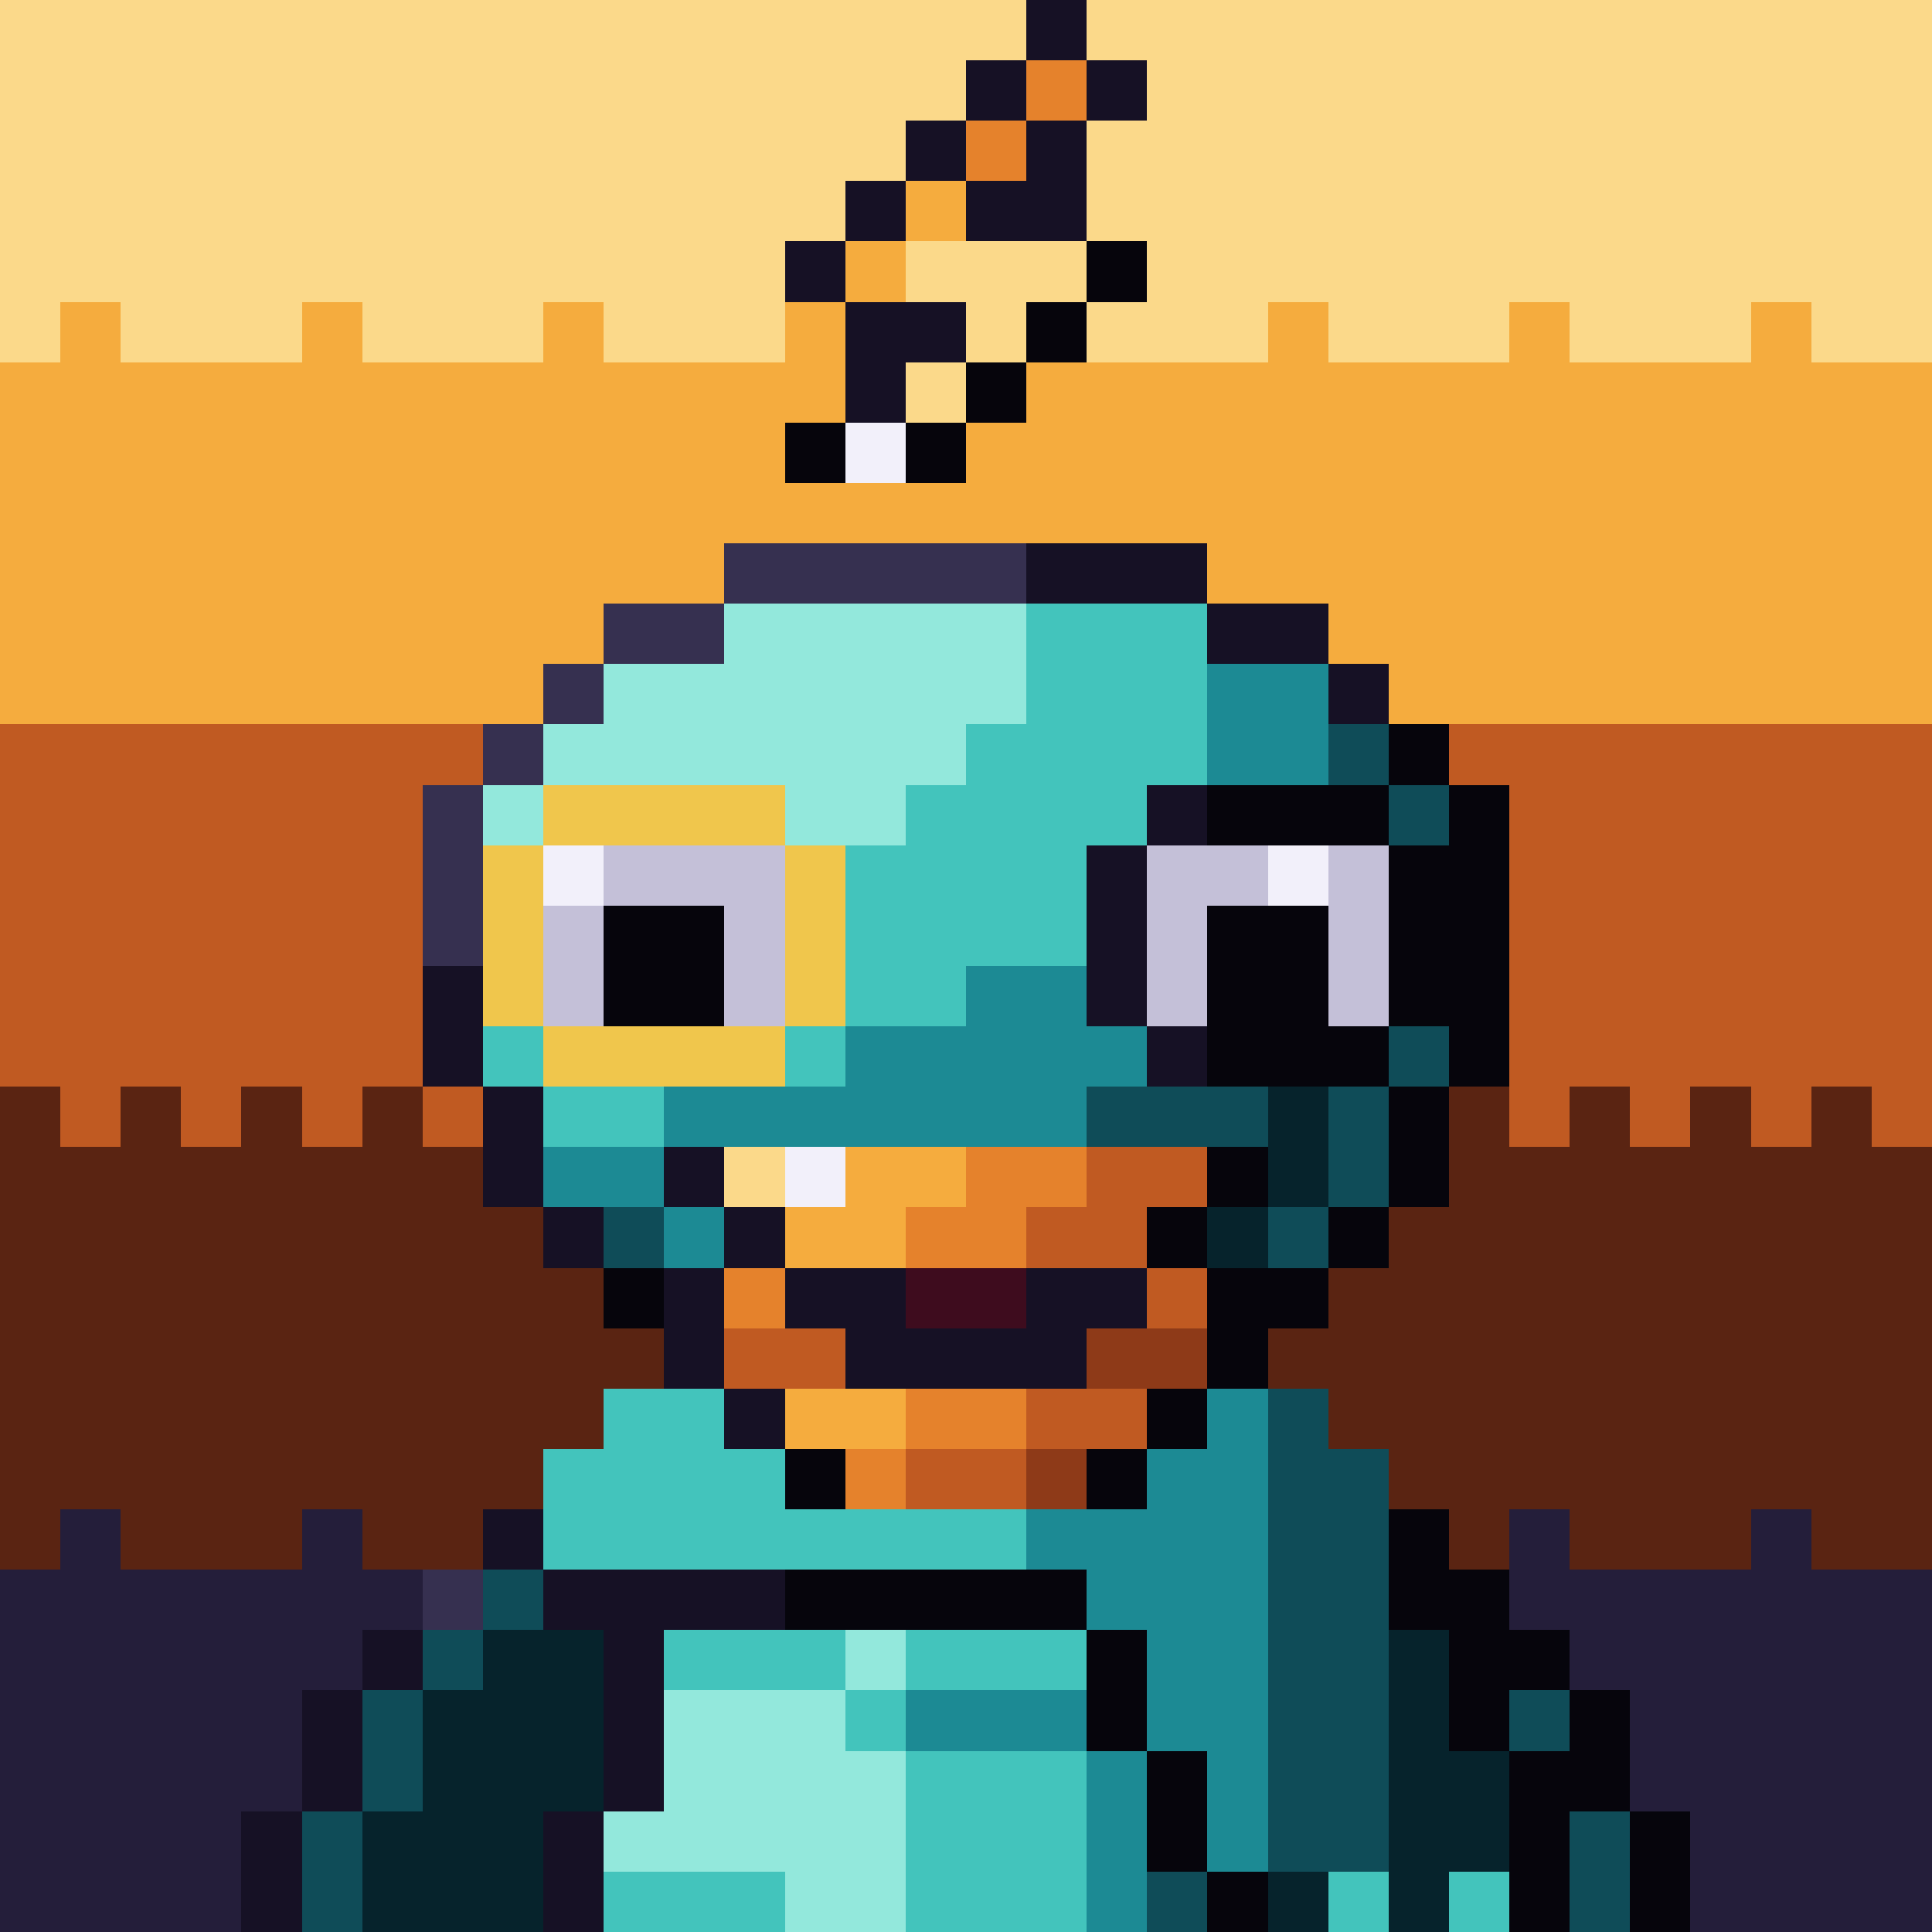
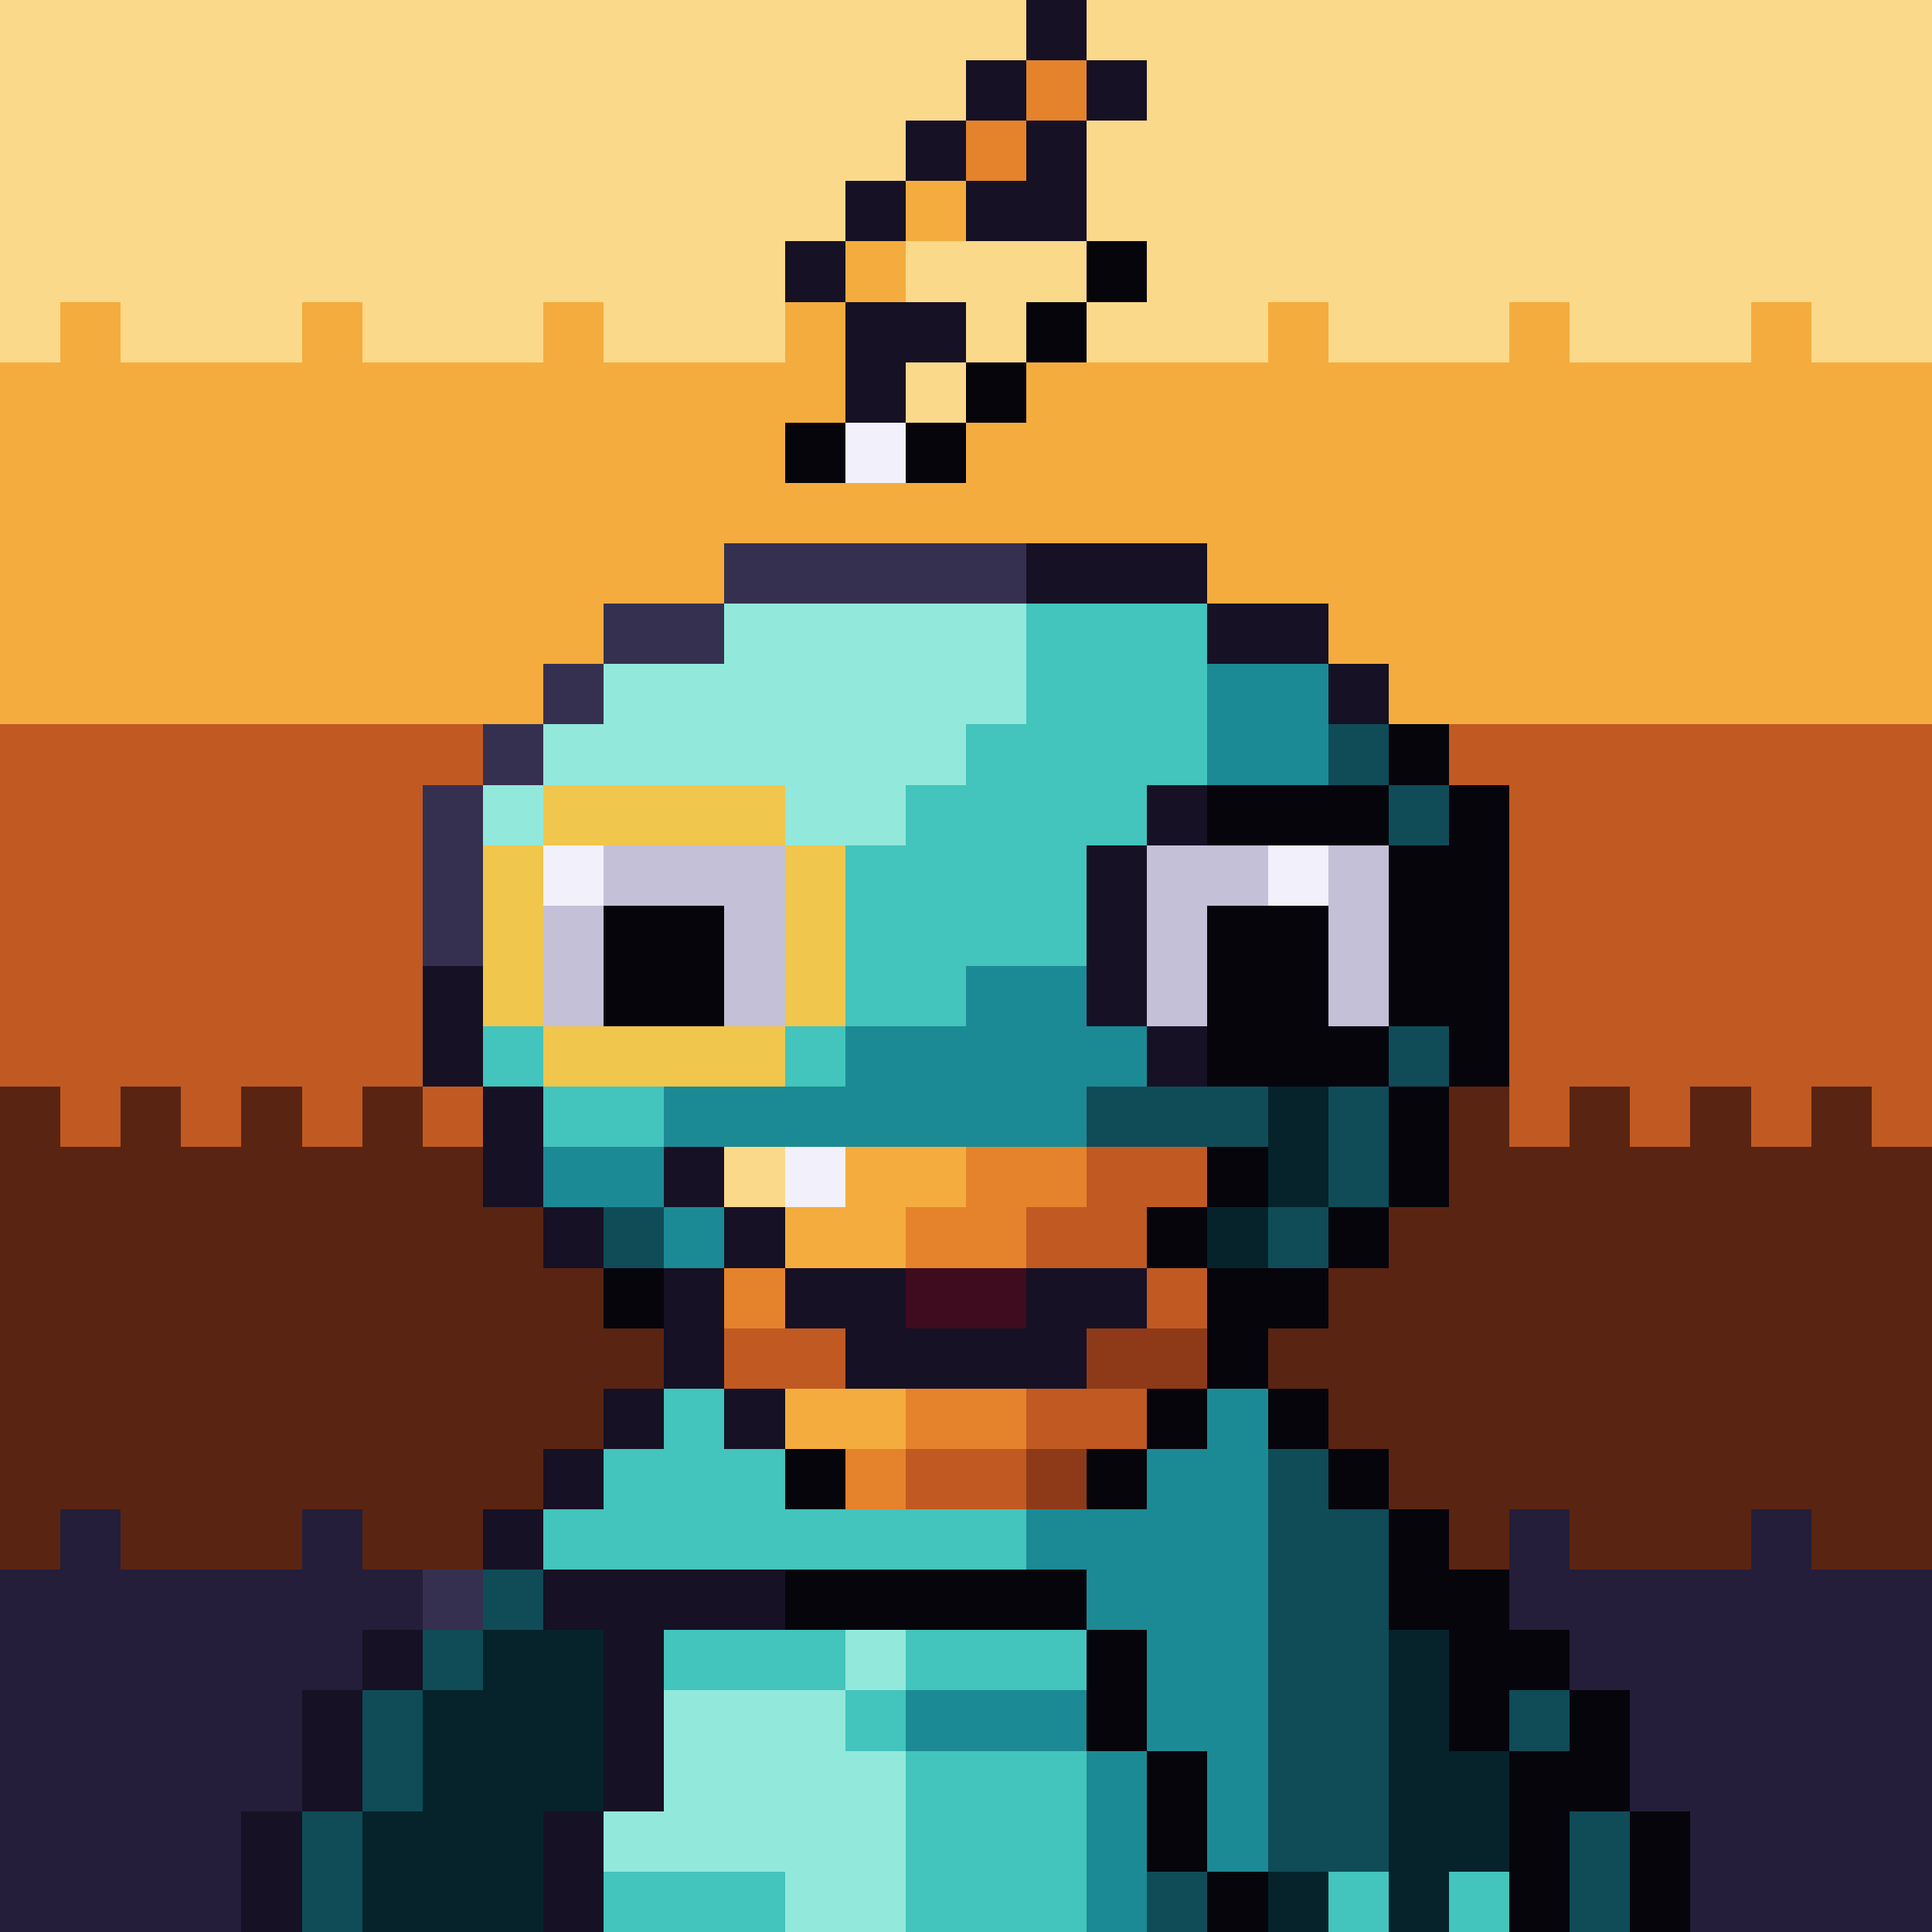
<svg xmlns="http://www.w3.org/2000/svg" width="512" height="512" viewBox="0 0 32 32" shape-rendering="crispEdges">
  <rect x="0" y="0" width="17" height="1" fill="#FBD98A" />
  <rect x="17" y="0" width="1" height="1" fill="#161125" />
  <rect x="18" y="0" width="14" height="1" fill="#FBD98A" />
  <rect x="0" y="1" width="16" height="1" fill="#FBD98A" />
  <rect x="16" y="1" width="1" height="1" fill="#161125" />
  <rect x="17" y="1" width="1" height="1" fill="#E5822C" />
  <rect x="18" y="1" width="1" height="1" fill="#161125" />
  <rect x="19" y="1" width="13" height="1" fill="#FBD98A" />
  <rect x="0" y="2" width="15" height="1" fill="#FBD98A" />
  <rect x="15" y="2" width="1" height="1" fill="#161125" />
  <rect x="16" y="2" width="1" height="1" fill="#E5822C" />
  <rect x="17" y="2" width="1" height="1" fill="#161125" />
  <rect x="18" y="2" width="14" height="1" fill="#FBD98A" />
  <rect x="0" y="3" width="14" height="1" fill="#FBD98A" />
  <rect x="14" y="3" width="1" height="1" fill="#161125" />
  <rect x="15" y="3" width="1" height="1" fill="#F5AC3E" />
  <rect x="16" y="3" width="2" height="1" fill="#161125" />
  <rect x="18" y="3" width="14" height="1" fill="#FBD98A" />
  <rect x="0" y="4" width="13" height="1" fill="#FBD98A" />
  <rect x="13" y="4" width="1" height="1" fill="#161125" />
  <rect x="14" y="4" width="1" height="1" fill="#F5AC3E" />
  <rect x="15" y="4" width="3" height="1" fill="#FBD98A" />
  <rect x="18" y="4" width="1" height="1" fill="#06050C" />
  <rect x="19" y="4" width="13" height="1" fill="#FBD98A" />
  <rect x="0" y="5" width="1" height="1" fill="#FBD98A" />
  <rect x="1" y="5" width="1" height="1" fill="#F5AC3E" />
  <rect x="2" y="5" width="3" height="1" fill="#FBD98A" />
  <rect x="5" y="5" width="1" height="1" fill="#F5AC3E" />
  <rect x="6" y="5" width="3" height="1" fill="#FBD98A" />
  <rect x="9" y="5" width="1" height="1" fill="#F5AC3E" />
  <rect x="10" y="5" width="3" height="1" fill="#FBD98A" />
  <rect x="13" y="5" width="1" height="1" fill="#F5AC3E" />
  <rect x="14" y="5" width="2" height="1" fill="#161125" />
  <rect x="16" y="5" width="1" height="1" fill="#FBD98A" />
  <rect x="17" y="5" width="1" height="1" fill="#06050C" />
  <rect x="18" y="5" width="3" height="1" fill="#FBD98A" />
  <rect x="21" y="5" width="1" height="1" fill="#F5AC3E" />
  <rect x="22" y="5" width="3" height="1" fill="#FBD98A" />
  <rect x="25" y="5" width="1" height="1" fill="#F5AC3E" />
  <rect x="26" y="5" width="3" height="1" fill="#FBD98A" />
  <rect x="29" y="5" width="1" height="1" fill="#F5AC3E" />
  <rect x="30" y="5" width="2" height="1" fill="#FBD98A" />
  <rect x="0" y="6" width="14" height="1" fill="#F5AC3E" />
  <rect x="14" y="6" width="1" height="1" fill="#161125" />
  <rect x="15" y="6" width="1" height="1" fill="#FBD98A" />
  <rect x="16" y="6" width="1" height="1" fill="#06050C" />
  <rect x="17" y="6" width="15" height="1" fill="#F5AC3E" />
  <rect x="0" y="7" width="13" height="1" fill="#F5AC3E" />
  <rect x="13" y="7" width="1" height="1" fill="#06050C" />
  <rect x="14" y="7" width="1" height="1" fill="#F2F0FA" />
  <rect x="15" y="7" width="1" height="1" fill="#06050C" />
  <rect x="16" y="7" width="16" height="1" fill="#F5AC3E" />
  <rect x="0" y="8" width="32" height="1" fill="#F5AC3E" />
  <rect x="0" y="9" width="12" height="1" fill="#F5AC3E" />
  <rect x="12" y="9" width="5" height="1" fill="#363050" />
  <rect x="17" y="9" width="3" height="1" fill="#161125" />
  <rect x="20" y="9" width="12" height="1" fill="#F5AC3E" />
  <rect x="0" y="10" width="10" height="1" fill="#F5AC3E" />
  <rect x="10" y="10" width="2" height="1" fill="#363050" />
  <rect x="12" y="10" width="5" height="1" fill="#93E8DC" />
  <rect x="17" y="10" width="3" height="1" fill="#43C4BC" />
  <rect x="20" y="10" width="2" height="1" fill="#161125" />
  <rect x="22" y="10" width="10" height="1" fill="#F5AC3E" />
  <rect x="0" y="11" width="9" height="1" fill="#F5AC3E" />
  <rect x="9" y="11" width="1" height="1" fill="#363050" />
  <rect x="10" y="11" width="7" height="1" fill="#93E8DC" />
  <rect x="17" y="11" width="3" height="1" fill="#43C4BC" />
  <rect x="20" y="11" width="2" height="1" fill="#1C8A94" />
  <rect x="22" y="11" width="1" height="1" fill="#161125" />
  <rect x="23" y="11" width="9" height="1" fill="#F5AC3E" />
  <rect x="0" y="12" width="8" height="1" fill="#C05A22" />
  <rect x="8" y="12" width="1" height="1" fill="#363050" />
  <rect x="9" y="12" width="7" height="1" fill="#93E8DC" />
  <rect x="16" y="12" width="4" height="1" fill="#43C4BC" />
  <rect x="20" y="12" width="2" height="1" fill="#1C8A94" />
  <rect x="22" y="12" width="1" height="1" fill="#0F4C58" />
  <rect x="23" y="12" width="1" height="1" fill="#06050C" />
  <rect x="24" y="12" width="8" height="1" fill="#C05A22" />
  <rect x="0" y="13" width="7" height="1" fill="#C05A22" />
  <rect x="7" y="13" width="1" height="1" fill="#363050" />
  <rect x="8" y="13" width="1" height="1" fill="#93E8DC" />
  <rect x="9" y="13" width="4" height="1" fill="#F0C64C" />
  <rect x="13" y="13" width="2" height="1" fill="#93E8DC" />
  <rect x="15" y="13" width="4" height="1" fill="#43C4BC" />
  <rect x="19" y="13" width="1" height="1" fill="#161125" />
  <rect x="20" y="13" width="3" height="1" fill="#06050C" />
  <rect x="23" y="13" width="1" height="1" fill="#0F4C58" />
  <rect x="24" y="13" width="1" height="1" fill="#06050C" />
  <rect x="25" y="13" width="7" height="1" fill="#C05A22" />
  <rect x="0" y="14" width="7" height="1" fill="#C05A22" />
  <rect x="7" y="14" width="1" height="1" fill="#363050" />
  <rect x="8" y="14" width="1" height="1" fill="#F0C64C" />
  <rect x="9" y="14" width="1" height="1" fill="#F2F0FA" />
  <rect x="10" y="14" width="3" height="1" fill="#C4C0D8" />
  <rect x="13" y="14" width="1" height="1" fill="#F0C64C" />
  <rect x="14" y="14" width="4" height="1" fill="#43C4BC" />
  <rect x="18" y="14" width="1" height="1" fill="#161125" />
  <rect x="19" y="14" width="2" height="1" fill="#C4C0D8" />
  <rect x="21" y="14" width="1" height="1" fill="#F2F0FA" />
  <rect x="22" y="14" width="1" height="1" fill="#C4C0D8" />
  <rect x="23" y="14" width="2" height="1" fill="#06050C" />
  <rect x="25" y="14" width="7" height="1" fill="#C05A22" />
  <rect x="0" y="15" width="7" height="1" fill="#C05A22" />
  <rect x="7" y="15" width="1" height="1" fill="#363050" />
  <rect x="8" y="15" width="1" height="1" fill="#F0C64C" />
  <rect x="9" y="15" width="1" height="1" fill="#C4C0D8" />
  <rect x="10" y="15" width="2" height="1" fill="#06050C" />
  <rect x="12" y="15" width="1" height="1" fill="#C4C0D8" />
  <rect x="13" y="15" width="1" height="1" fill="#F0C64C" />
  <rect x="14" y="15" width="4" height="1" fill="#43C4BC" />
  <rect x="18" y="15" width="1" height="1" fill="#161125" />
  <rect x="19" y="15" width="1" height="1" fill="#C4C0D8" />
  <rect x="20" y="15" width="2" height="1" fill="#06050C" />
  <rect x="22" y="15" width="1" height="1" fill="#C4C0D8" />
  <rect x="23" y="15" width="2" height="1" fill="#06050C" />
  <rect x="25" y="15" width="7" height="1" fill="#C05A22" />
  <rect x="0" y="16" width="7" height="1" fill="#C05A22" />
  <rect x="7" y="16" width="1" height="1" fill="#161125" />
  <rect x="8" y="16" width="1" height="1" fill="#F0C64C" />
  <rect x="9" y="16" width="1" height="1" fill="#C4C0D8" />
  <rect x="10" y="16" width="2" height="1" fill="#06050C" />
  <rect x="12" y="16" width="1" height="1" fill="#C4C0D8" />
  <rect x="13" y="16" width="1" height="1" fill="#F0C64C" />
  <rect x="14" y="16" width="2" height="1" fill="#43C4BC" />
  <rect x="16" y="16" width="2" height="1" fill="#1C8A94" />
  <rect x="18" y="16" width="1" height="1" fill="#161125" />
  <rect x="19" y="16" width="1" height="1" fill="#C4C0D8" />
  <rect x="20" y="16" width="2" height="1" fill="#06050C" />
  <rect x="22" y="16" width="1" height="1" fill="#C4C0D8" />
  <rect x="23" y="16" width="2" height="1" fill="#06050C" />
  <rect x="25" y="16" width="7" height="1" fill="#C05A22" />
  <rect x="0" y="17" width="7" height="1" fill="#C05A22" />
  <rect x="7" y="17" width="1" height="1" fill="#161125" />
  <rect x="8" y="17" width="1" height="1" fill="#43C4BC" />
  <rect x="9" y="17" width="4" height="1" fill="#F0C64C" />
  <rect x="13" y="17" width="1" height="1" fill="#43C4BC" />
  <rect x="14" y="17" width="5" height="1" fill="#1C8A94" />
  <rect x="19" y="17" width="1" height="1" fill="#161125" />
  <rect x="20" y="17" width="3" height="1" fill="#06050C" />
  <rect x="23" y="17" width="1" height="1" fill="#0F4C58" />
  <rect x="24" y="17" width="1" height="1" fill="#06050C" />
  <rect x="25" y="17" width="7" height="1" fill="#C05A22" />
  <rect x="0" y="18" width="1" height="1" fill="#5A2412" />
  <rect x="1" y="18" width="1" height="1" fill="#C05A22" />
  <rect x="2" y="18" width="1" height="1" fill="#5A2412" />
  <rect x="3" y="18" width="1" height="1" fill="#C05A22" />
  <rect x="4" y="18" width="1" height="1" fill="#5A2412" />
  <rect x="5" y="18" width="1" height="1" fill="#C05A22" />
  <rect x="6" y="18" width="1" height="1" fill="#5A2412" />
  <rect x="7" y="18" width="1" height="1" fill="#C05A22" />
  <rect x="8" y="18" width="1" height="1" fill="#161125" />
  <rect x="9" y="18" width="2" height="1" fill="#43C4BC" />
  <rect x="11" y="18" width="7" height="1" fill="#1C8A94" />
  <rect x="18" y="18" width="3" height="1" fill="#0F4C58" />
  <rect x="21" y="18" width="1" height="1" fill="#06232C" />
  <rect x="22" y="18" width="1" height="1" fill="#0F4C58" />
  <rect x="23" y="18" width="1" height="1" fill="#06050C" />
  <rect x="24" y="18" width="1" height="1" fill="#5A2412" />
  <rect x="25" y="18" width="1" height="1" fill="#C05A22" />
  <rect x="26" y="18" width="1" height="1" fill="#5A2412" />
  <rect x="27" y="18" width="1" height="1" fill="#C05A22" />
  <rect x="28" y="18" width="1" height="1" fill="#5A2412" />
  <rect x="29" y="18" width="1" height="1" fill="#C05A22" />
  <rect x="30" y="18" width="1" height="1" fill="#5A2412" />
  <rect x="31" y="18" width="1" height="1" fill="#C05A22" />
  <rect x="0" y="19" width="8" height="1" fill="#5A2412" />
  <rect x="8" y="19" width="1" height="1" fill="#161125" />
  <rect x="9" y="19" width="2" height="1" fill="#1C8A94" />
  <rect x="11" y="19" width="1" height="1" fill="#161125" />
  <rect x="12" y="19" width="1" height="1" fill="#FBD98A" />
  <rect x="13" y="19" width="1" height="1" fill="#F2F0FA" />
  <rect x="14" y="19" width="2" height="1" fill="#F5AC3E" />
  <rect x="16" y="19" width="2" height="1" fill="#E5822C" />
  <rect x="18" y="19" width="2" height="1" fill="#C05A22" />
  <rect x="20" y="19" width="1" height="1" fill="#06050C" />
  <rect x="21" y="19" width="1" height="1" fill="#06232C" />
  <rect x="22" y="19" width="1" height="1" fill="#0F4C58" />
  <rect x="23" y="19" width="1" height="1" fill="#06050C" />
  <rect x="24" y="19" width="8" height="1" fill="#5A2412" />
  <rect x="0" y="20" width="9" height="1" fill="#5A2412" />
  <rect x="9" y="20" width="1" height="1" fill="#161125" />
  <rect x="10" y="20" width="1" height="1" fill="#0F4C58" />
  <rect x="11" y="20" width="1" height="1" fill="#1C8A94" />
  <rect x="12" y="20" width="1" height="1" fill="#161125" />
  <rect x="13" y="20" width="2" height="1" fill="#F5AC3E" />
  <rect x="15" y="20" width="2" height="1" fill="#E5822C" />
  <rect x="17" y="20" width="2" height="1" fill="#C05A22" />
  <rect x="19" y="20" width="1" height="1" fill="#06050C" />
  <rect x="20" y="20" width="1" height="1" fill="#06232C" />
  <rect x="21" y="20" width="1" height="1" fill="#0F4C58" />
  <rect x="22" y="20" width="1" height="1" fill="#06050C" />
  <rect x="23" y="20" width="9" height="1" fill="#5A2412" />
  <rect x="0" y="21" width="10" height="1" fill="#5A2412" />
  <rect x="10" y="21" width="1" height="1" fill="#06050C" />
  <rect x="11" y="21" width="1" height="1" fill="#161125" />
  <rect x="12" y="21" width="1" height="1" fill="#E5822C" />
  <rect x="13" y="21" width="2" height="1" fill="#161125" />
  <rect x="15" y="21" width="2" height="1" fill="#3E0C1E" />
  <rect x="17" y="21" width="2" height="1" fill="#161125" />
  <rect x="19" y="21" width="1" height="1" fill="#C05A22" />
  <rect x="20" y="21" width="2" height="1" fill="#06050C" />
  <rect x="22" y="21" width="10" height="1" fill="#5A2412" />
  <rect x="0" y="22" width="11" height="1" fill="#5A2412" />
  <rect x="11" y="22" width="1" height="1" fill="#161125" />
  <rect x="12" y="22" width="2" height="1" fill="#C05A22" />
  <rect x="14" y="22" width="4" height="1" fill="#161125" />
  <rect x="18" y="22" width="2" height="1" fill="#8E3A18" />
  <rect x="20" y="22" width="1" height="1" fill="#06050C" />
  <rect x="21" y="22" width="11" height="1" fill="#5A2412" />
  <rect x="0" y="23" width="10" height="1" fill="#5A2412" />
-   <rect x="10" y="23" width="2" height="1" fill="#43C4BC" />
+   <rect x="10" y="23" width="1" height="1" fill="#161125" />
+   <rect x="11" y="23" width="1" height="1" fill="#43C4BC" />
  <rect x="12" y="23" width="1" height="1" fill="#161125" />
  <rect x="13" y="23" width="2" height="1" fill="#F5AC3E" />
  <rect x="15" y="23" width="2" height="1" fill="#E5822C" />
  <rect x="17" y="23" width="2" height="1" fill="#C05A22" />
  <rect x="19" y="23" width="1" height="1" fill="#06050C" />
  <rect x="20" y="23" width="1" height="1" fill="#1C8A94" />
-   <rect x="21" y="23" width="1" height="1" fill="#0F4C58" />
+   <rect x="21" y="23" width="1" height="1" fill="#06050C" />
  <rect x="22" y="23" width="10" height="1" fill="#5A2412" />
  <rect x="0" y="24" width="9" height="1" fill="#5A2412" />
-   <rect x="9" y="24" width="4" height="1" fill="#43C4BC" />
+   <rect x="9" y="24" width="1" height="1" fill="#161125" />
+   <rect x="10" y="24" width="3" height="1" fill="#43C4BC" />
  <rect x="13" y="24" width="1" height="1" fill="#06050C" />
  <rect x="14" y="24" width="1" height="1" fill="#E5822C" />
  <rect x="15" y="24" width="2" height="1" fill="#C05A22" />
  <rect x="17" y="24" width="1" height="1" fill="#8E3A18" />
  <rect x="18" y="24" width="1" height="1" fill="#06050C" />
  <rect x="19" y="24" width="2" height="1" fill="#1C8A94" />
-   <rect x="21" y="24" width="2" height="1" fill="#0F4C58" />
+   <rect x="21" y="24" width="1" height="1" fill="#0F4C58" />
+   <rect x="22" y="24" width="1" height="1" fill="#06050C" />
  <rect x="23" y="24" width="9" height="1" fill="#5A2412" />
  <rect x="0" y="25" width="1" height="1" fill="#5A2412" />
  <rect x="1" y="25" width="1" height="1" fill="#241E3A" />
  <rect x="2" y="25" width="3" height="1" fill="#5A2412" />
  <rect x="5" y="25" width="1" height="1" fill="#241E3A" />
  <rect x="6" y="25" width="2" height="1" fill="#5A2412" />
  <rect x="8" y="25" width="1" height="1" fill="#161125" />
  <rect x="9" y="25" width="8" height="1" fill="#43C4BC" />
  <rect x="17" y="25" width="4" height="1" fill="#1C8A94" />
  <rect x="21" y="25" width="2" height="1" fill="#0F4C58" />
  <rect x="23" y="25" width="1" height="1" fill="#06050C" />
  <rect x="24" y="25" width="1" height="1" fill="#5A2412" />
  <rect x="25" y="25" width="1" height="1" fill="#241E3A" />
  <rect x="26" y="25" width="3" height="1" fill="#5A2412" />
  <rect x="29" y="25" width="1" height="1" fill="#241E3A" />
  <rect x="30" y="25" width="2" height="1" fill="#5A2412" />
  <rect x="0" y="26" width="7" height="1" fill="#241E3A" />
  <rect x="7" y="26" width="1" height="1" fill="#363050" />
  <rect x="8" y="26" width="1" height="1" fill="#0F4C58" />
  <rect x="9" y="26" width="4" height="1" fill="#161125" />
  <rect x="13" y="26" width="5" height="1" fill="#06050C" />
  <rect x="18" y="26" width="3" height="1" fill="#1C8A94" />
  <rect x="21" y="26" width="2" height="1" fill="#0F4C58" />
  <rect x="23" y="26" width="2" height="1" fill="#06050C" />
  <rect x="25" y="26" width="7" height="1" fill="#241E3A" />
  <rect x="0" y="27" width="6" height="1" fill="#241E3A" />
  <rect x="6" y="27" width="1" height="1" fill="#161125" />
  <rect x="7" y="27" width="1" height="1" fill="#0F4C58" />
  <rect x="8" y="27" width="2" height="1" fill="#06232C" />
  <rect x="10" y="27" width="1" height="1" fill="#161125" />
  <rect x="11" y="27" width="3" height="1" fill="#43C4BC" />
  <rect x="14" y="27" width="1" height="1" fill="#93E8DC" />
  <rect x="15" y="27" width="3" height="1" fill="#43C4BC" />
  <rect x="18" y="27" width="1" height="1" fill="#06050C" />
  <rect x="19" y="27" width="2" height="1" fill="#1C8A94" />
  <rect x="21" y="27" width="2" height="1" fill="#0F4C58" />
  <rect x="23" y="27" width="1" height="1" fill="#06232C" />
  <rect x="24" y="27" width="2" height="1" fill="#06050C" />
  <rect x="26" y="27" width="6" height="1" fill="#241E3A" />
  <rect x="0" y="28" width="5" height="1" fill="#241E3A" />
  <rect x="5" y="28" width="1" height="1" fill="#161125" />
  <rect x="6" y="28" width="1" height="1" fill="#0F4C58" />
  <rect x="7" y="28" width="3" height="1" fill="#06232C" />
  <rect x="10" y="28" width="1" height="1" fill="#161125" />
  <rect x="11" y="28" width="3" height="1" fill="#93E8DC" />
  <rect x="14" y="28" width="1" height="1" fill="#43C4BC" />
  <rect x="15" y="28" width="3" height="1" fill="#1C8A94" />
  <rect x="18" y="28" width="1" height="1" fill="#06050C" />
  <rect x="19" y="28" width="2" height="1" fill="#1C8A94" />
  <rect x="21" y="28" width="2" height="1" fill="#0F4C58" />
  <rect x="23" y="28" width="1" height="1" fill="#06232C" />
  <rect x="24" y="28" width="1" height="1" fill="#06050C" />
  <rect x="25" y="28" width="1" height="1" fill="#0F4C58" />
  <rect x="26" y="28" width="1" height="1" fill="#06050C" />
  <rect x="27" y="28" width="5" height="1" fill="#241E3A" />
  <rect x="0" y="29" width="5" height="1" fill="#241E3A" />
  <rect x="5" y="29" width="1" height="1" fill="#161125" />
  <rect x="6" y="29" width="1" height="1" fill="#0F4C58" />
  <rect x="7" y="29" width="3" height="1" fill="#06232C" />
  <rect x="10" y="29" width="1" height="1" fill="#161125" />
  <rect x="11" y="29" width="4" height="1" fill="#93E8DC" />
  <rect x="15" y="29" width="3" height="1" fill="#43C4BC" />
  <rect x="18" y="29" width="1" height="1" fill="#1C8A94" />
  <rect x="19" y="29" width="1" height="1" fill="#06050C" />
  <rect x="20" y="29" width="1" height="1" fill="#1C8A94" />
  <rect x="21" y="29" width="2" height="1" fill="#0F4C58" />
  <rect x="23" y="29" width="2" height="1" fill="#06232C" />
  <rect x="25" y="29" width="2" height="1" fill="#06050C" />
  <rect x="27" y="29" width="5" height="1" fill="#241E3A" />
  <rect x="0" y="30" width="4" height="1" fill="#241E3A" />
  <rect x="4" y="30" width="1" height="1" fill="#161125" />
  <rect x="5" y="30" width="1" height="1" fill="#0F4C58" />
  <rect x="6" y="30" width="3" height="1" fill="#06232C" />
  <rect x="9" y="30" width="1" height="1" fill="#161125" />
  <rect x="10" y="30" width="5" height="1" fill="#93E8DC" />
  <rect x="15" y="30" width="3" height="1" fill="#43C4BC" />
  <rect x="18" y="30" width="1" height="1" fill="#1C8A94" />
  <rect x="19" y="30" width="1" height="1" fill="#06050C" />
  <rect x="20" y="30" width="1" height="1" fill="#1C8A94" />
  <rect x="21" y="30" width="2" height="1" fill="#0F4C58" />
  <rect x="23" y="30" width="2" height="1" fill="#06232C" />
  <rect x="25" y="30" width="1" height="1" fill="#06050C" />
  <rect x="26" y="30" width="1" height="1" fill="#0F4C58" />
  <rect x="27" y="30" width="1" height="1" fill="#06050C" />
  <rect x="28" y="30" width="4" height="1" fill="#241E3A" />
  <rect x="0" y="31" width="4" height="1" fill="#241E3A" />
  <rect x="4" y="31" width="1" height="1" fill="#161125" />
  <rect x="5" y="31" width="1" height="1" fill="#0F4C58" />
  <rect x="6" y="31" width="3" height="1" fill="#06232C" />
  <rect x="9" y="31" width="1" height="1" fill="#161125" />
  <rect x="10" y="31" width="3" height="1" fill="#43C4BC" />
  <rect x="13" y="31" width="2" height="1" fill="#93E8DC" />
  <rect x="15" y="31" width="3" height="1" fill="#43C4BC" />
  <rect x="18" y="31" width="1" height="1" fill="#1C8A94" />
  <rect x="19" y="31" width="1" height="1" fill="#0F4C58" />
  <rect x="20" y="31" width="1" height="1" fill="#06050C" />
  <rect x="21" y="31" width="1" height="1" fill="#06232C" />
  <rect x="22" y="31" width="1" height="1" fill="#43C4BC" />
  <rect x="23" y="31" width="1" height="1" fill="#06232C" />
  <rect x="24" y="31" width="1" height="1" fill="#43C4BC" />
  <rect x="25" y="31" width="1" height="1" fill="#06050C" />
  <rect x="26" y="31" width="1" height="1" fill="#0F4C58" />
  <rect x="27" y="31" width="1" height="1" fill="#06050C" />
  <rect x="28" y="31" width="4" height="1" fill="#241E3A" />
</svg>
